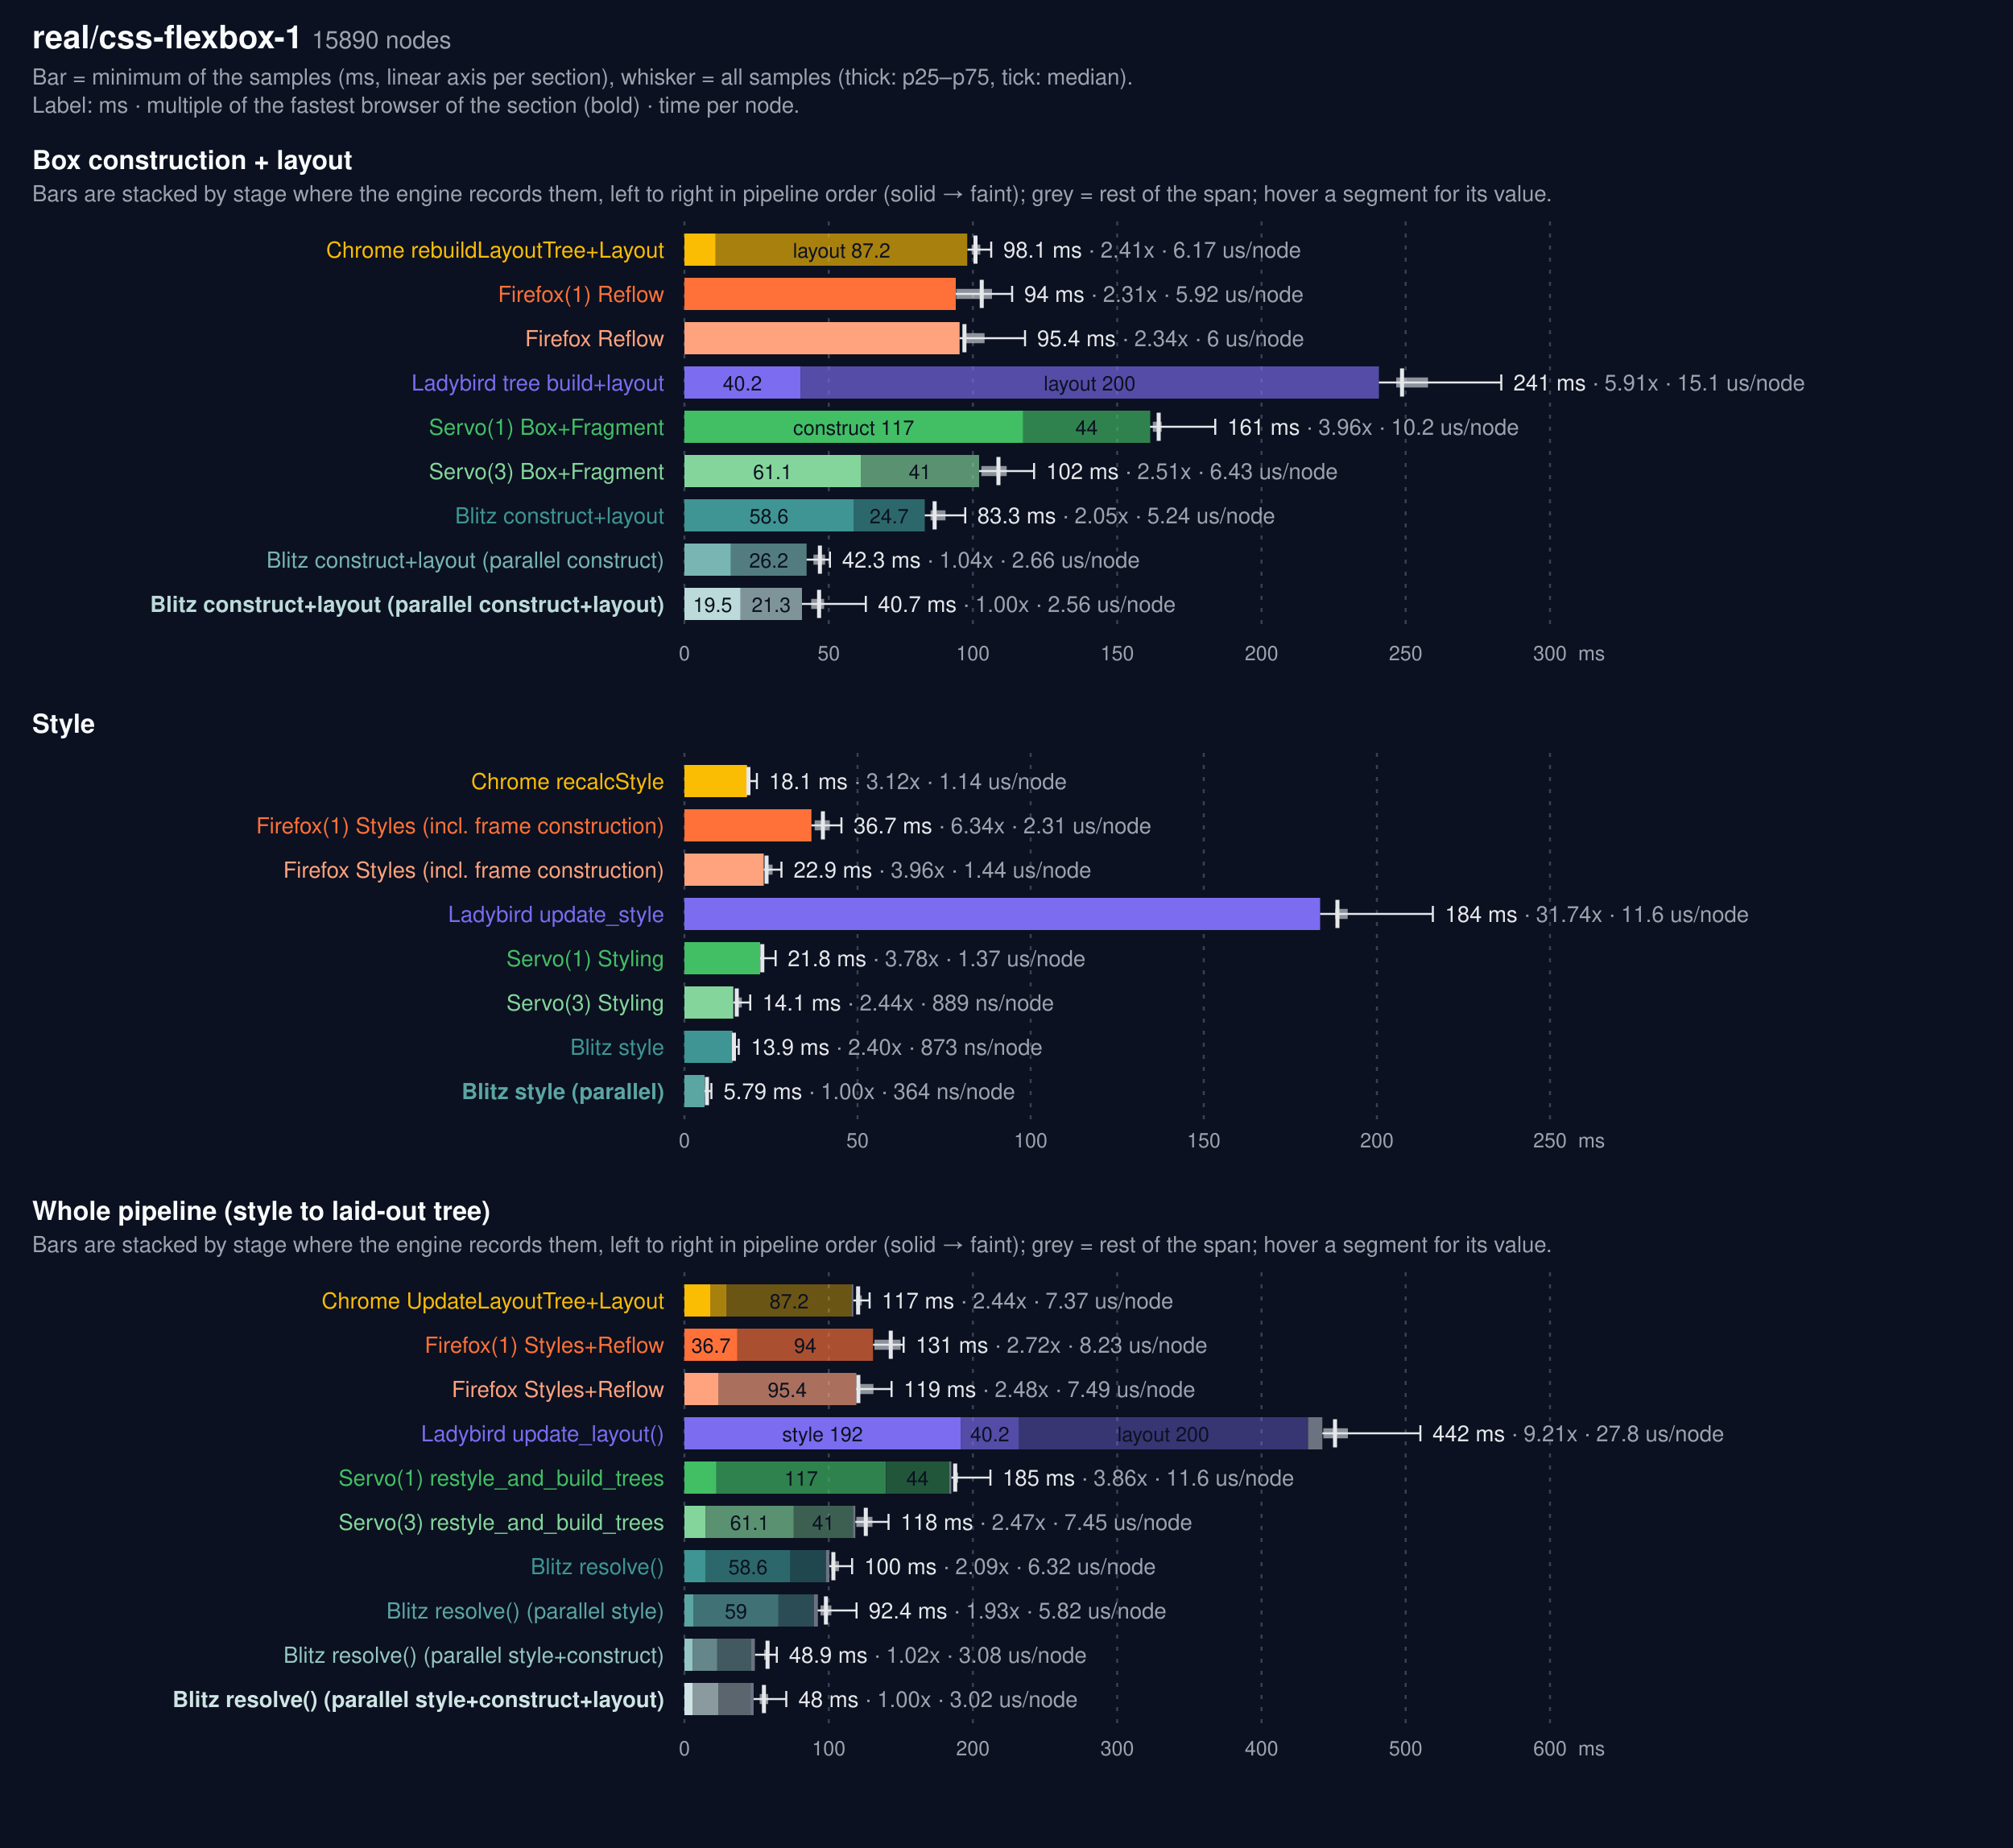
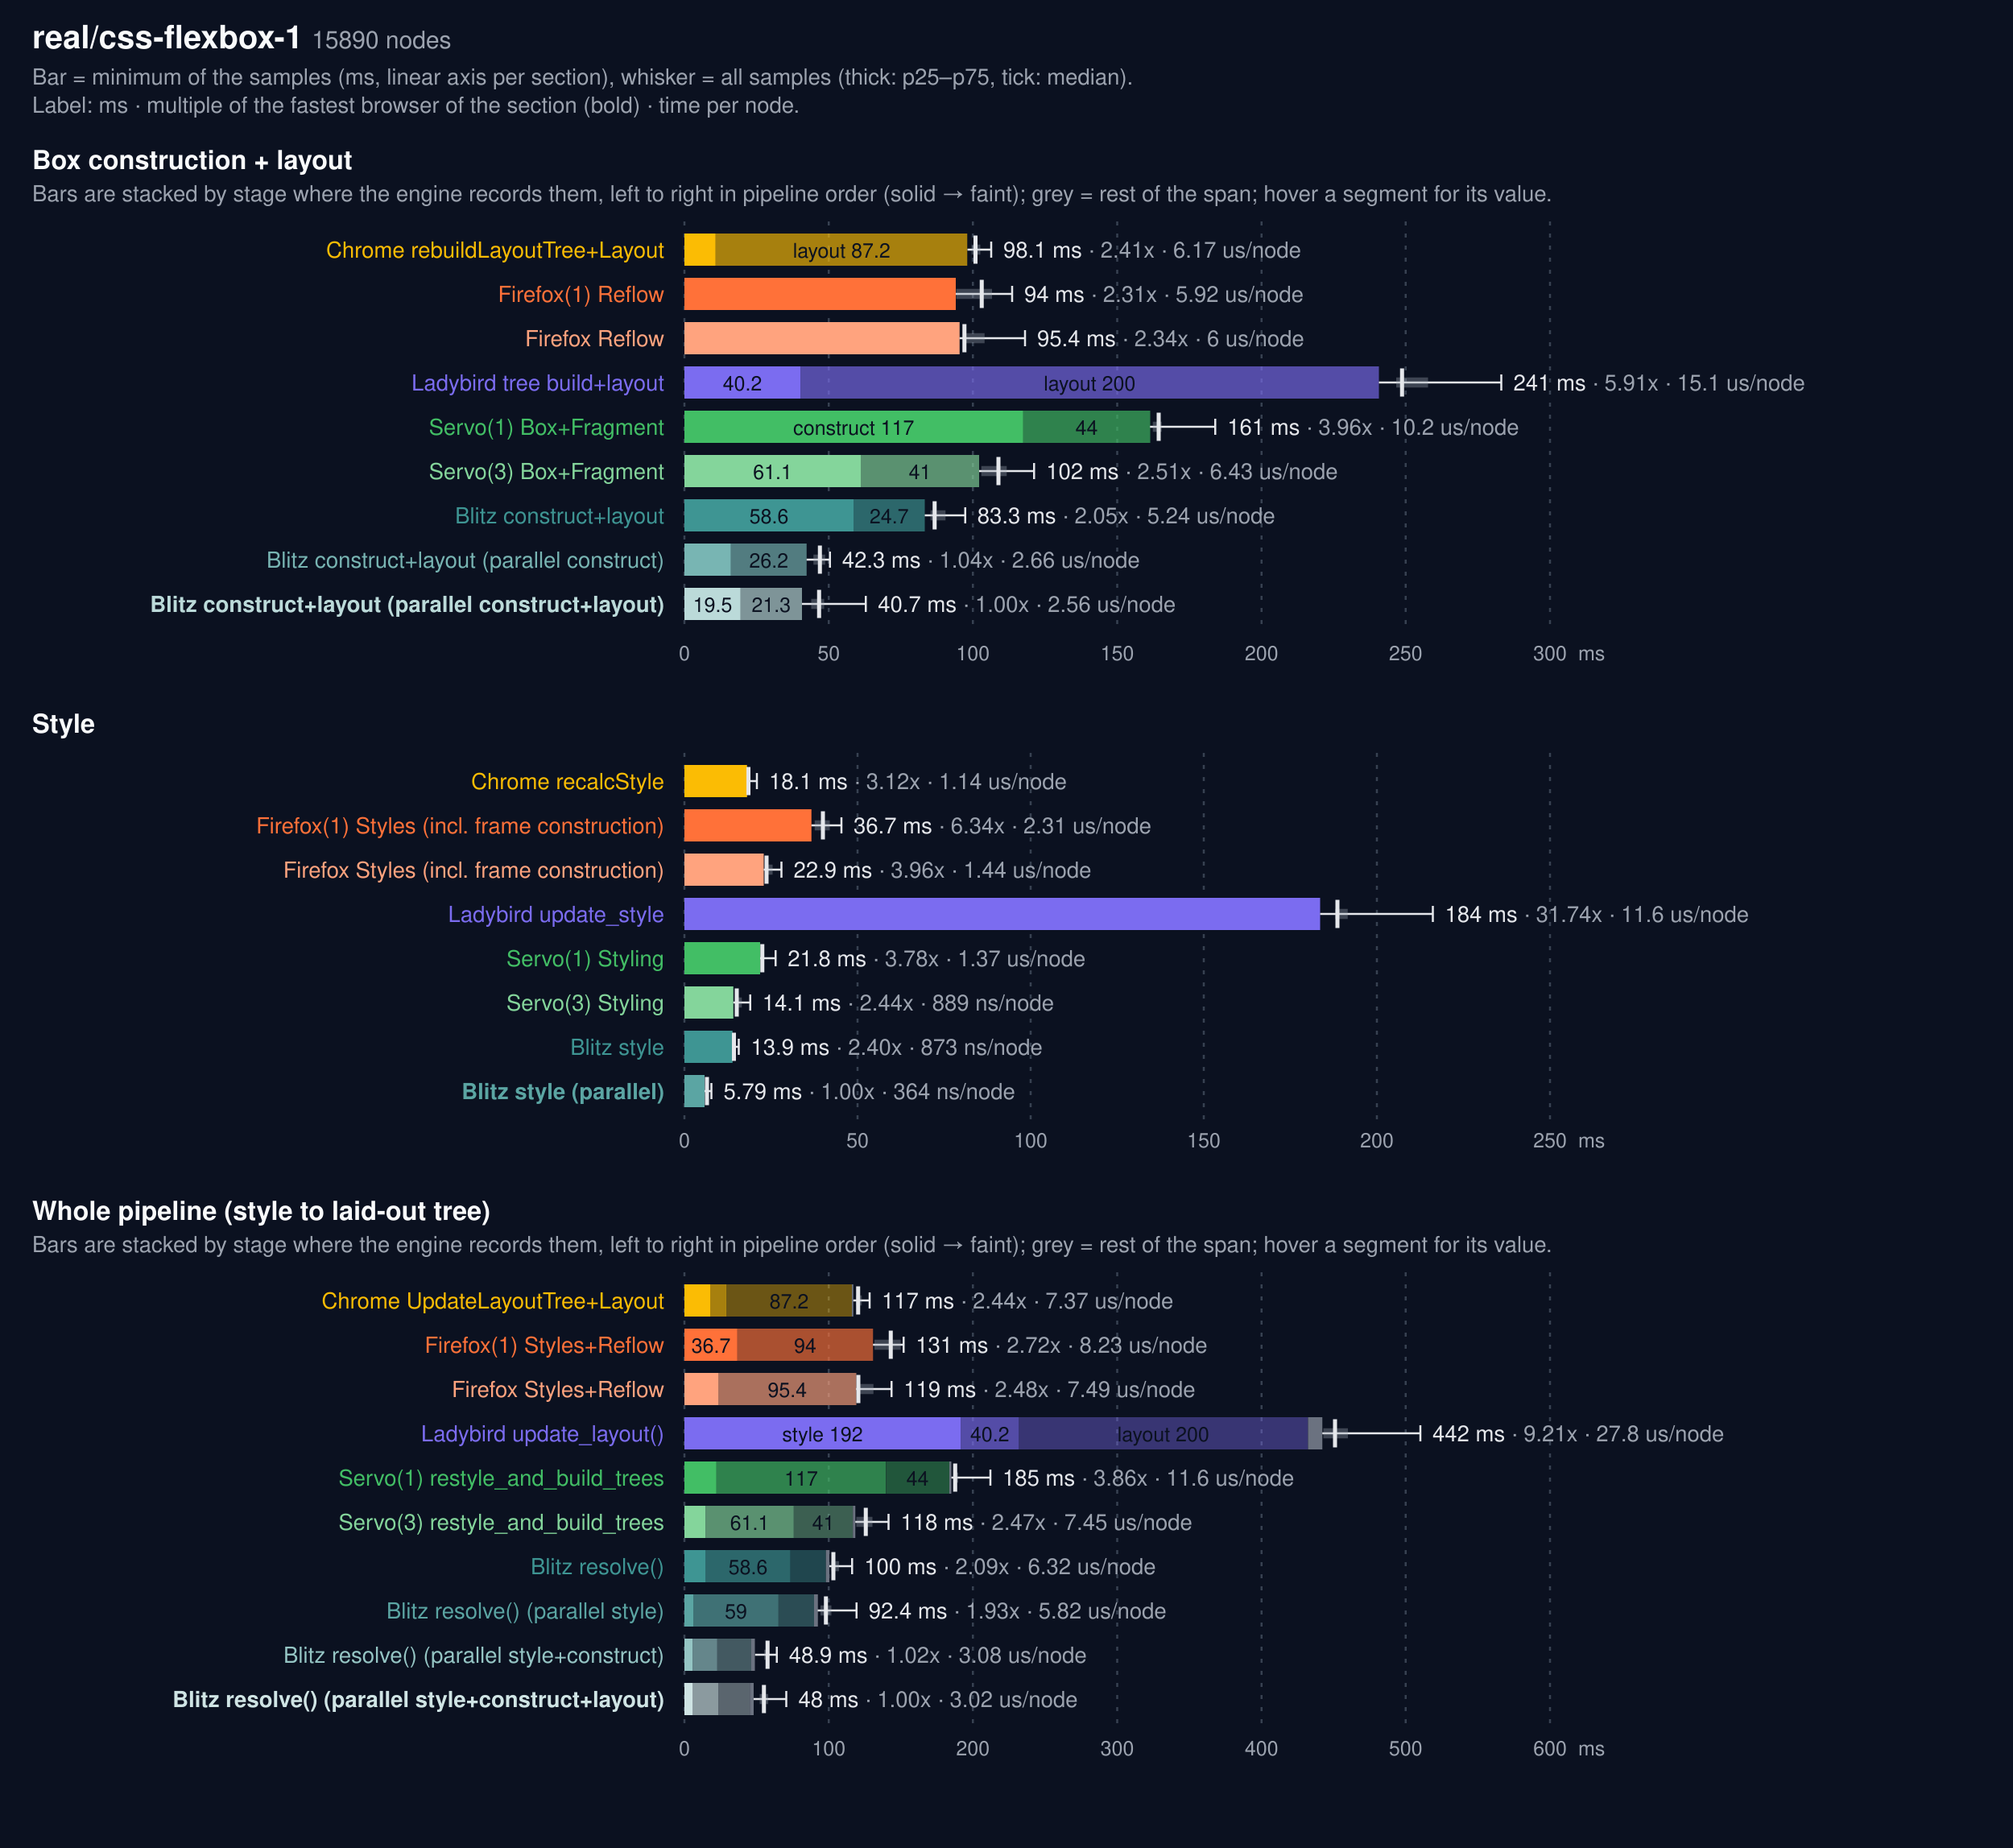
<svg xmlns="http://www.w3.org/2000/svg" width="1000" height="918" viewBox="0 0 1000 918" font-family="system-ui, -apple-system, Segoe UI, Helvetica, Arial, sans-serif">
  <rect width="1000" height="918" fill="#0b1120" />
  <text x="16" y="24" fill="#f9fafb" font-size="16" font-weight="600">real/css-flexbox-1 <tspan fill="#9ca3af" font-size="12" font-weight="400">15890 nodes</tspan>
  </text>
  <text x="16" y="42" fill="#9ca3af" font-size="11">Bar = minimum of the samples (ms, linear axis per section), whisker = all samples (thick: p25–p75, tick: median).</text>
  <text x="16" y="56" fill="#9ca3af" font-size="11">Label: ms · multiple of the fastest browser of the section (bold) · time per node.</text>
  <text x="16" y="84" fill="#f9fafb" font-size="13" font-weight="600">Box construction + layout</text>
  <text x="16" y="100" fill="#9ca3af" font-size="11">Bars are stacked by stage where the engine records them, left to right in pipeline order (solid → faint); grey = rest of the span; hover a segment for its value.</text>
  <line x1="340.0" x2="340.0" y1="110" y2="314" stroke="#374151" stroke-dasharray="2 4" />
  <text x="340.0" y="328" fill="#9ca3af" font-size="10" text-anchor="middle">0</text>
  <line x1="411.7" x2="411.7" y1="110" y2="314" stroke="#374151" stroke-dasharray="2 4" />
  <text x="411.7" y="328" fill="#9ca3af" font-size="10" text-anchor="middle">50</text>
  <line x1="483.3" x2="483.3" y1="110" y2="314" stroke="#374151" stroke-dasharray="2 4" />
  <text x="483.3" y="328" fill="#9ca3af" font-size="10" text-anchor="middle">100</text>
  <line x1="555.0" x2="555.0" y1="110" y2="314" stroke="#374151" stroke-dasharray="2 4" />
  <text x="555.0" y="328" fill="#9ca3af" font-size="10" text-anchor="middle">150</text>
  <line x1="626.7" x2="626.7" y1="110" y2="314" stroke="#374151" stroke-dasharray="2 4" />
  <text x="626.7" y="328" fill="#9ca3af" font-size="10" text-anchor="middle">200</text>
  <line x1="698.3" x2="698.3" y1="110" y2="314" stroke="#374151" stroke-dasharray="2 4" />
  <text x="698.3" y="328" fill="#9ca3af" font-size="10" text-anchor="middle">250</text>
  <line x1="770.0" x2="770.0" y1="110" y2="314" stroke="#374151" stroke-dasharray="2 4" />
  <text x="770.0" y="328" fill="#9ca3af" font-size="10" text-anchor="middle">300</text>
  <text x="784" y="328" fill="#9ca3af" font-size="10">ms</text>
  <text x="330" y="128" fill="#FBBC04" font-size="11" text-anchor="end">Chrome rebuildLayoutTree+Layout</text>
  <rect x="340.0" y="116" width="15.5" height="16" fill="#FBBC04" opacity="1.0" />
  <rect x="355.5" y="116" width="125.0" height="16" fill="#FBBC04" opacity="0.65" />
  <text x="418.1" y="128" fill="#0b1120" font-size="10" text-anchor="middle">layout 87.2</text>
  <g stroke="#e5e7eb" fill="none">
    <line x1="480.6" y1="124.0" x2="492.4" y2="124.0" stroke-width="1" />
-     <line x1="482.7" y1="124.0" x2="487.0" y2="124.0" stroke-width="5" opacity="0.6" />
+     <line x1="482.7" y1="124.0" x2="487.0" y2="124.0" stroke="#9ca3af" stroke-width="5" opacity="0.35" />
    <line x1="484.6" y1="117" x2="484.6" y2="131" stroke-width="2" />
    <line x1="492.4" y1="120" x2="492.4" y2="128" stroke-width="1" />
  </g>
  <text x="498.4" y="128" fill="#e5e7eb" font-size="11">98.1 ms <tspan fill="#9ca3af">· 2.41x · 6.17 us/node</tspan>
  </text>
  <text x="330" y="150" fill="#FF7139" font-size="11" text-anchor="end">Firefox(1) Reflow</text>
  <rect x="340" y="138" width="134.8" height="16" fill="#FF7139" />
  <g stroke="#e5e7eb" fill="none">
    <line x1="474.8" y1="146.0" x2="502.8" y2="146.0" stroke-width="1" />
-     <line x1="475.0" y1="146.0" x2="492.8" y2="146.0" stroke-width="5" opacity="0.6" />
+     <line x1="475.0" y1="146.0" x2="492.8" y2="146.0" stroke="#9ca3af" stroke-width="5" opacity="0.35" />
    <line x1="487.7" y1="139" x2="487.7" y2="153" stroke-width="2" />
    <line x1="502.8" y1="142" x2="502.8" y2="150" stroke-width="1" />
  </g>
  <text x="508.8" y="150" fill="#e5e7eb" font-size="11">94 ms <tspan fill="#9ca3af">· 2.31x · 5.92 us/node</tspan>
  </text>
  <text x="330" y="172" fill="#ffa37e" font-size="11" text-anchor="end">Firefox Reflow</text>
  <rect x="340" y="160" width="136.7" height="16" fill="#ffa37e" />
  <g stroke="#e5e7eb" fill="none">
    <line x1="476.7" y1="168.0" x2="509.2" y2="168.0" stroke-width="1" />
-     <line x1="478.6" y1="168.0" x2="489.1" y2="168.0" stroke-width="5" opacity="0.6" />
+     <line x1="478.6" y1="168.0" x2="489.1" y2="168.0" stroke="#9ca3af" stroke-width="5" opacity="0.35" />
    <line x1="479.1" y1="161" x2="479.1" y2="175" stroke-width="2" />
    <line x1="509.2" y1="164" x2="509.2" y2="172" stroke-width="1" />
  </g>
  <text x="515.2" y="172" fill="#e5e7eb" font-size="11">95.4 ms <tspan fill="#9ca3af">· 2.34x · 6 us/node</tspan>
  </text>
  <text x="330" y="194" fill="#7B6CF0" font-size="11" text-anchor="end">Ladybird tree build+layout</text>
  <rect x="340.0" y="182" width="57.7" height="16" fill="#7B6CF0" opacity="1.0" />
  <text x="368.8" y="194" fill="#0b1120" font-size="10" text-anchor="middle">40.2</text>
  <rect x="397.7" y="182" width="287.3" height="16" fill="#7B6CF0" opacity="0.65" />
  <text x="541.3" y="194" fill="#0b1120" font-size="10" text-anchor="middle">layout 200</text>
  <g stroke="#e5e7eb" fill="none">
    <line x1="685.0" y1="190.0" x2="745.8" y2="190.0" stroke-width="1" />
-     <line x1="693.6" y1="190.0" x2="709.4" y2="190.0" stroke-width="5" opacity="0.6" />
+     <line x1="693.6" y1="190.0" x2="709.4" y2="190.0" stroke="#9ca3af" stroke-width="5" opacity="0.35" />
    <line x1="696.5" y1="183" x2="696.5" y2="197" stroke-width="2" />
    <line x1="745.8" y1="186" x2="745.8" y2="194" stroke-width="1" />
  </g>
  <text x="751.8" y="194" fill="#e5e7eb" font-size="11">241 ms <tspan fill="#9ca3af">· 5.91x · 15.1 us/node</tspan>
  </text>
  <text x="330" y="216" fill="#42BE65" font-size="11" text-anchor="end">Servo(1) Box+Fragment</text>
  <rect x="340.0" y="204" width="168.3" height="16" fill="#42BE65" opacity="1.0" />
  <text x="424.1" y="216" fill="#0b1120" font-size="10" text-anchor="middle">construct 117</text>
  <rect x="508.3" y="204" width="63.1" height="16" fill="#42BE65" opacity="0.65" />
  <text x="539.8" y="216" fill="#0b1120" font-size="10" text-anchor="middle">44</text>
  <g stroke="#e5e7eb" fill="none">
    <line x1="571.3" y1="212.0" x2="603.7" y2="212.0" stroke-width="1" />
-     <line x1="572.7" y1="212.0" x2="577.1" y2="212.0" stroke-width="5" opacity="0.6" />
+     <line x1="572.7" y1="212.0" x2="577.1" y2="212.0" stroke="#9ca3af" stroke-width="5" opacity="0.35" />
    <line x1="575.6" y1="205" x2="575.6" y2="219" stroke-width="2" />
    <line x1="603.7" y1="208" x2="603.7" y2="216" stroke-width="1" />
  </g>
  <text x="609.7" y="216" fill="#e5e7eb" font-size="11">161 ms <tspan fill="#9ca3af">· 3.96x · 10.2 us/node</tspan>
  </text>
  <text x="330" y="238" fill="#84d59b" font-size="11" text-anchor="end">Servo(3) Box+Fragment</text>
  <rect x="340.0" y="226" width="87.6" height="16" fill="#84d59b" opacity="1.0" />
  <text x="383.8" y="238" fill="#0b1120" font-size="10" text-anchor="middle">61.1</text>
  <rect x="427.6" y="226" width="58.8" height="16" fill="#84d59b" opacity="0.65" />
  <text x="457.0" y="238" fill="#0b1120" font-size="10" text-anchor="middle">41</text>
  <g stroke="#e5e7eb" fill="none">
    <line x1="486.4" y1="234.0" x2="513.7" y2="234.0" stroke-width="1" />
-     <line x1="487.5" y1="234.0" x2="500.1" y2="234.0" stroke-width="5" opacity="0.6" />
+     <line x1="487.5" y1="234.0" x2="500.1" y2="234.0" stroke="#9ca3af" stroke-width="5" opacity="0.35" />
    <line x1="496.0" y1="227" x2="496.0" y2="241" stroke-width="2" />
    <line x1="513.7" y1="230" x2="513.7" y2="238" stroke-width="1" />
  </g>
  <text x="519.7" y="238" fill="#e5e7eb" font-size="11">102 ms <tspan fill="#9ca3af">· 2.51x · 6.43 us/node</tspan>
  </text>
  <text x="330" y="260" fill="#3E9593" font-size="11" text-anchor="end">Blitz construct+layout</text>
  <rect x="340.0" y="248" width="84.0" height="16" fill="#3E9593" opacity="1.0" />
  <text x="382.0" y="260" fill="#0b1120" font-size="10" text-anchor="middle">58.6</text>
  <rect x="424.0" y="248" width="35.4" height="16" fill="#3E9593" opacity="0.65" />
  <text x="441.7" y="260" fill="#0b1120" font-size="10" text-anchor="middle">24.7</text>
  <g stroke="#e5e7eb" fill="none">
    <line x1="459.4" y1="256.0" x2="479.5" y2="256.0" stroke-width="1" />
-     <line x1="462.3" y1="256.0" x2="469.7" y2="256.0" stroke-width="5" opacity="0.6" />
+     <line x1="462.3" y1="256.0" x2="469.7" y2="256.0" stroke="#9ca3af" stroke-width="5" opacity="0.35" />
    <line x1="464.3" y1="249" x2="464.3" y2="263" stroke-width="2" />
    <line x1="479.5" y1="252" x2="479.5" y2="260" stroke-width="1" />
  </g>
  <text x="485.5" y="260" fill="#e5e7eb" font-size="11">83.3 ms <tspan fill="#9ca3af">· 2.05x · 5.24 us/node</tspan>
  </text>
  <text x="330" y="282" fill="#78b5b3" font-size="11" text-anchor="end">Blitz construct+layout (parallel construct)</text>
  <rect x="340.0" y="270" width="23.1" height="16" fill="#78b5b3" opacity="1.0" />
  <rect x="363.1" y="270" width="37.6" height="16" fill="#78b5b3" opacity="0.65" />
  <text x="381.9" y="282" fill="#0b1120" font-size="10" text-anchor="middle">26.2</text>
  <g stroke="#e5e7eb" fill="none">
    <line x1="400.7" y1="278.0" x2="412.3" y2="278.0" stroke-width="1" />
-     <line x1="404.1" y1="278.0" x2="409.9" y2="278.0" stroke-width="5" opacity="0.6" />
+     <line x1="404.1" y1="278.0" x2="409.9" y2="278.0" stroke="#9ca3af" stroke-width="5" opacity="0.35" />
    <line x1="407.3" y1="271" x2="407.3" y2="285" stroke-width="2" />
    <line x1="412.3" y1="274" x2="412.3" y2="282" stroke-width="1" />
  </g>
  <text x="418.3" y="282" fill="#e5e7eb" font-size="11">42.3 ms <tspan fill="#9ca3af">· 1.04x · 2.66 us/node</tspan>
  </text>
  <text x="330" y="304" fill="#bbdad9" font-size="11" text-anchor="end" font-weight="700">Blitz construct+layout (parallel construct+layout)</text>
  <rect x="340.0" y="292" width="27.9" height="16" fill="#bbdad9" opacity="1.0" />
  <text x="354.0" y="304" fill="#0b1120" font-size="10" text-anchor="middle">19.5</text>
  <rect x="367.9" y="292" width="30.5" height="16" fill="#bbdad9" opacity="0.65" />
  <text x="383.1" y="304" fill="#0b1120" font-size="10" text-anchor="middle">21.3</text>
  <g stroke="#e5e7eb" fill="none">
    <line x1="398.4" y1="300.0" x2="430.1" y2="300.0" stroke-width="1" />
-     <line x1="403.0" y1="300.0" x2="409.4" y2="300.0" stroke-width="5" opacity="0.6" />
+     <line x1="403.0" y1="300.0" x2="409.4" y2="300.0" stroke="#9ca3af" stroke-width="5" opacity="0.35" />
    <line x1="406.9" y1="293" x2="406.9" y2="307" stroke-width="2" />
    <line x1="430.1" y1="296" x2="430.1" y2="304" stroke-width="1" />
  </g>
  <text x="436.1" y="304" fill="#e5e7eb" font-size="11">40.7 ms <tspan fill="#9ca3af">· 1.00x · 2.56 us/node</tspan>
  </text>
  <text x="16" y="364" fill="#f9fafb" font-size="13" font-weight="600">Style</text>
  <line x1="340.0" x2="340.0" y1="374" y2="556" stroke="#374151" stroke-dasharray="2 4" />
  <text x="340.0" y="570" fill="#9ca3af" font-size="10" text-anchor="middle">0</text>
  <line x1="426.0" x2="426.0" y1="374" y2="556" stroke="#374151" stroke-dasharray="2 4" />
  <text x="426.0" y="570" fill="#9ca3af" font-size="10" text-anchor="middle">50</text>
  <line x1="512.0" x2="512.0" y1="374" y2="556" stroke="#374151" stroke-dasharray="2 4" />
  <text x="512.0" y="570" fill="#9ca3af" font-size="10" text-anchor="middle">100</text>
  <line x1="598.0" x2="598.0" y1="374" y2="556" stroke="#374151" stroke-dasharray="2 4" />
  <text x="598.0" y="570" fill="#9ca3af" font-size="10" text-anchor="middle">150</text>
  <line x1="684.0" x2="684.0" y1="374" y2="556" stroke="#374151" stroke-dasharray="2 4" />
  <text x="684.0" y="570" fill="#9ca3af" font-size="10" text-anchor="middle">200</text>
  <line x1="770.0" x2="770.0" y1="374" y2="556" stroke="#374151" stroke-dasharray="2 4" />
  <text x="770.0" y="570" fill="#9ca3af" font-size="10" text-anchor="middle">250</text>
  <text x="784" y="570" fill="#9ca3af" font-size="10">ms</text>
  <text x="330" y="392" fill="#FBBC04" font-size="11" text-anchor="end">Chrome recalcStyle</text>
  <rect x="340" y="380" width="31.1" height="16" fill="#FBBC04" />
  <g stroke="#e5e7eb" fill="none">
    <line x1="371.1" y1="388.0" x2="376.0" y2="388.0" stroke-width="1" />
-     <line x1="371.4" y1="388.0" x2="372.7" y2="388.0" stroke-width="5" opacity="0.6" />
+     <line x1="371.4" y1="388.0" x2="372.7" y2="388.0" stroke="#9ca3af" stroke-width="5" opacity="0.35" />
    <line x1="371.8" y1="381" x2="371.8" y2="395" stroke-width="2" />
    <line x1="376.0" y1="384" x2="376.0" y2="392" stroke-width="1" />
  </g>
  <text x="382.0" y="392" fill="#e5e7eb" font-size="11">18.1 ms <tspan fill="#9ca3af">· 3.12x · 1.14 us/node</tspan>
  </text>
  <text x="330" y="414" fill="#FF7139" font-size="11" text-anchor="end">Firefox(1) Styles (incl. frame construction)</text>
  <rect x="340" y="402" width="63.1" height="16" fill="#FF7139" />
  <g stroke="#e5e7eb" fill="none">
    <line x1="403.1" y1="410.0" x2="418.0" y2="410.0" stroke-width="1" />
-     <line x1="404.7" y1="410.0" x2="412.2" y2="410.0" stroke-width="5" opacity="0.6" />
+     <line x1="404.7" y1="410.0" x2="412.2" y2="410.0" stroke="#9ca3af" stroke-width="5" opacity="0.35" />
    <line x1="408.8" y1="403" x2="408.8" y2="417" stroke-width="2" />
    <line x1="418.0" y1="406" x2="418.0" y2="414" stroke-width="1" />
  </g>
  <text x="424.0" y="414" fill="#e5e7eb" font-size="11">36.7 ms <tspan fill="#9ca3af">· 6.34x · 2.31 us/node</tspan>
  </text>
  <text x="330" y="436" fill="#ffa37e" font-size="11" text-anchor="end">Firefox Styles (incl. frame construction)</text>
  <rect x="340" y="424" width="39.4" height="16" fill="#ffa37e" />
  <g stroke="#e5e7eb" fill="none">
    <line x1="379.4" y1="432.0" x2="388.2" y2="432.0" stroke-width="1" />
-     <line x1="380.6" y1="432.0" x2="383.8" y2="432.0" stroke-width="5" opacity="0.6" />
+     <line x1="380.6" y1="432.0" x2="383.8" y2="432.0" stroke="#9ca3af" stroke-width="5" opacity="0.35" />
    <line x1="380.8" y1="425" x2="380.8" y2="439" stroke-width="2" />
    <line x1="388.2" y1="428" x2="388.2" y2="436" stroke-width="1" />
  </g>
  <text x="394.2" y="436" fill="#e5e7eb" font-size="11">22.9 ms <tspan fill="#9ca3af">· 3.96x · 1.44 us/node</tspan>
  </text>
  <text x="330" y="458" fill="#7B6CF0" font-size="11" text-anchor="end">Ladybird update_style</text>
  <rect x="340" y="446" width="315.8" height="16" fill="#7B6CF0" />
  <g stroke="#e5e7eb" fill="none">
    <line x1="655.8" y1="454.0" x2="711.8" y2="454.0" stroke-width="1" />
-     <line x1="663.3" y1="454.0" x2="669.5" y2="454.0" stroke-width="5" opacity="0.6" />
+     <line x1="663.3" y1="454.0" x2="669.5" y2="454.0" stroke="#9ca3af" stroke-width="5" opacity="0.35" />
    <line x1="664.4" y1="447" x2="664.4" y2="461" stroke-width="2" />
    <line x1="711.8" y1="450" x2="711.8" y2="458" stroke-width="1" />
  </g>
  <text x="717.8" y="458" fill="#e5e7eb" font-size="11">184 ms <tspan fill="#9ca3af">· 31.74x · 11.6 us/node</tspan>
  </text>
  <text x="330" y="480" fill="#42BE65" font-size="11" text-anchor="end">Servo(1) Styling</text>
  <rect x="340" y="468" width="37.6" height="16" fill="#42BE65" />
  <g stroke="#e5e7eb" fill="none">
    <line x1="377.6" y1="476.0" x2="385.3" y2="476.0" stroke-width="1" />
-     <line x1="378.3" y1="476.0" x2="379.4" y2="476.0" stroke-width="5" opacity="0.6" />
+     <line x1="378.3" y1="476.0" x2="379.4" y2="476.0" stroke="#9ca3af" stroke-width="5" opacity="0.35" />
    <line x1="378.7" y1="469" x2="378.7" y2="483" stroke-width="2" />
    <line x1="385.3" y1="472" x2="385.3" y2="480" stroke-width="1" />
  </g>
  <text x="391.3" y="480" fill="#e5e7eb" font-size="11">21.8 ms <tspan fill="#9ca3af">· 3.78x · 1.37 us/node</tspan>
  </text>
  <text x="330" y="502" fill="#84d59b" font-size="11" text-anchor="end">Servo(3) Styling</text>
  <rect x="340" y="490" width="24.3" height="16" fill="#84d59b" />
  <g stroke="#e5e7eb" fill="none">
    <line x1="364.3" y1="498.0" x2="372.7" y2="498.0" stroke-width="1" />
-     <line x1="365.2" y1="498.0" x2="368.5" y2="498.0" stroke-width="5" opacity="0.6" />
+     <line x1="365.2" y1="498.0" x2="368.5" y2="498.0" stroke="#9ca3af" stroke-width="5" opacity="0.35" />
    <line x1="366.0" y1="491" x2="366.0" y2="505" stroke-width="2" />
    <line x1="372.7" y1="494" x2="372.7" y2="502" stroke-width="1" />
  </g>
  <text x="378.7" y="502" fill="#e5e7eb" font-size="11">14.1 ms <tspan fill="#9ca3af">· 2.44x · 889 ns/node</tspan>
  </text>
  <text x="330" y="524" fill="#3E9593" font-size="11" text-anchor="end">Blitz style</text>
  <rect x="340" y="512" width="23.9" height="16" fill="#3E9593" />
  <g stroke="#e5e7eb" fill="none">
    <line x1="363.9" y1="520.0" x2="367.0" y2="520.0" stroke-width="1" />
-     <line x1="364.3" y1="520.0" x2="365.4" y2="520.0" stroke-width="5" opacity="0.6" />
+     <line x1="364.3" y1="520.0" x2="365.4" y2="520.0" stroke="#9ca3af" stroke-width="5" opacity="0.35" />
    <line x1="364.6" y1="513" x2="364.6" y2="527" stroke-width="2" />
    <line x1="367.0" y1="516" x2="367.0" y2="524" stroke-width="1" />
  </g>
  <text x="373.0" y="524" fill="#e5e7eb" font-size="11">13.9 ms <tspan fill="#9ca3af">· 2.40x · 873 ns/node</tspan>
  </text>
  <text x="330" y="546" fill="#5ba5a3" font-size="11" text-anchor="end" font-weight="700">Blitz style (parallel)</text>
  <rect x="340" y="534" width="10.0" height="16" fill="#5ba5a3" />
  <g stroke="#e5e7eb" fill="none">
    <line x1="350.0" y1="542.0" x2="353.4" y2="542.0" stroke-width="1" />
-     <line x1="350.3" y1="542.0" x2="351.9" y2="542.0" stroke-width="5" opacity="0.6" />
+     <line x1="350.3" y1="542.0" x2="351.9" y2="542.0" stroke="#9ca3af" stroke-width="5" opacity="0.35" />
    <line x1="351.2" y1="535" x2="351.2" y2="549" stroke-width="2" />
    <line x1="353.4" y1="538" x2="353.4" y2="546" stroke-width="1" />
  </g>
  <text x="359.4" y="546" fill="#e5e7eb" font-size="11">5.79 ms <tspan fill="#9ca3af">· 1.00x · 364 ns/node</tspan>
  </text>
  <text x="16" y="606" fill="#f9fafb" font-size="13" font-weight="600">Whole pipeline (style to laid-out tree)</text>
  <text x="16" y="622" fill="#9ca3af" font-size="11">Bars are stacked by stage where the engine records them, left to right in pipeline order (solid → faint); grey = rest of the span; hover a segment for its value.</text>
  <line x1="340.0" x2="340.0" y1="632" y2="858" stroke="#374151" stroke-dasharray="2 4" />
  <text x="340.0" y="872" fill="#9ca3af" font-size="10" text-anchor="middle">0</text>
  <line x1="411.7" x2="411.7" y1="632" y2="858" stroke="#374151" stroke-dasharray="2 4" />
  <text x="411.7" y="872" fill="#9ca3af" font-size="10" text-anchor="middle">100</text>
  <line x1="483.3" x2="483.3" y1="632" y2="858" stroke="#374151" stroke-dasharray="2 4" />
  <text x="483.3" y="872" fill="#9ca3af" font-size="10" text-anchor="middle">200</text>
  <line x1="555.0" x2="555.0" y1="632" y2="858" stroke="#374151" stroke-dasharray="2 4" />
  <text x="555.0" y="872" fill="#9ca3af" font-size="10" text-anchor="middle">300</text>
  <line x1="626.7" x2="626.7" y1="632" y2="858" stroke="#374151" stroke-dasharray="2 4" />
  <text x="626.7" y="872" fill="#9ca3af" font-size="10" text-anchor="middle">400</text>
  <line x1="698.3" x2="698.3" y1="632" y2="858" stroke="#374151" stroke-dasharray="2 4" />
  <text x="698.3" y="872" fill="#9ca3af" font-size="10" text-anchor="middle">500</text>
  <line x1="770.0" x2="770.0" y1="632" y2="858" stroke="#374151" stroke-dasharray="2 4" />
  <text x="770.0" y="872" fill="#9ca3af" font-size="10" text-anchor="middle">600</text>
  <text x="784" y="872" fill="#9ca3af" font-size="10">ms</text>
  <text x="330" y="650" fill="#FBBC04" font-size="11" text-anchor="end">Chrome UpdateLayoutTree+Layout</text>
  <rect x="340.0" y="638" width="13.0" height="16" fill="#FBBC04" opacity="1.0" />
  <rect x="353.0" y="638" width="7.8" height="16" fill="#FBBC04" opacity="0.65" />
  <rect x="360.7" y="638" width="62.5" height="16" fill="#FBBC04" opacity="0.4" />
  <text x="392.0" y="650" fill="#0b1120" font-size="10" text-anchor="middle">87.2</text>
  <rect x="423.2" y="638" width="0.7" height="16" fill="#6b7280" opacity="1.0" />
  <g stroke="#e5e7eb" fill="none">
    <line x1="423.9" y1="646.0" x2="432.0" y2="646.0" stroke-width="1" />
-     <line x1="425.3" y1="646.0" x2="428.1" y2="646.0" stroke-width="5" opacity="0.6" />
+     <line x1="425.3" y1="646.0" x2="428.1" y2="646.0" stroke="#9ca3af" stroke-width="5" opacity="0.35" />
    <line x1="426.3" y1="639" x2="426.3" y2="653" stroke-width="2" />
    <line x1="432.0" y1="642" x2="432.0" y2="650" stroke-width="1" />
  </g>
  <text x="438.0" y="650" fill="#e5e7eb" font-size="11">117 ms <tspan fill="#9ca3af">· 2.44x · 7.37 us/node</tspan>
  </text>
  <text x="330" y="672" fill="#FF7139" font-size="11" text-anchor="end">Firefox(1) Styles+Reflow</text>
  <rect x="340.0" y="660" width="26.3" height="16" fill="#FF7139" opacity="1.0" />
  <text x="353.2" y="672" fill="#0b1120" font-size="10" text-anchor="middle">36.7</text>
  <rect x="366.3" y="660" width="67.4" height="16" fill="#FF7139" opacity="0.65" />
  <text x="400.0" y="672" fill="#0b1120" font-size="10" text-anchor="middle">94</text>
  <g stroke="#e5e7eb" fill="none">
    <line x1="433.7" y1="668.0" x2="448.9" y2="668.0" stroke-width="1" />
-     <line x1="434.4" y1="668.0" x2="447.4" y2="668.0" stroke-width="5" opacity="0.6" />
+     <line x1="434.4" y1="668.0" x2="447.4" y2="668.0" stroke="#9ca3af" stroke-width="5" opacity="0.35" />
    <line x1="442.5" y1="661" x2="442.5" y2="675" stroke-width="2" />
    <line x1="448.9" y1="664" x2="448.9" y2="672" stroke-width="1" />
  </g>
  <text x="454.9" y="672" fill="#e5e7eb" font-size="11">131 ms <tspan fill="#9ca3af">· 2.72x · 8.23 us/node</tspan>
  </text>
  <text x="330" y="694" fill="#ffa37e" font-size="11" text-anchor="end">Firefox Styles+Reflow</text>
  <rect x="340.0" y="682" width="17.0" height="16" fill="#ffa37e" opacity="1.0" />
  <rect x="357.0" y="682" width="68.4" height="16" fill="#ffa37e" opacity="0.65" />
  <text x="391.1" y="694" fill="#0b1120" font-size="10" text-anchor="middle">95.4</text>
  <g stroke="#e5e7eb" fill="none">
    <line x1="425.3" y1="690.0" x2="442.9" y2="690.0" stroke-width="1" />
-     <line x1="426.0" y1="690.0" x2="433.9" y2="690.0" stroke-width="5" opacity="0.6" />
+     <line x1="426.0" y1="690.0" x2="433.9" y2="690.0" stroke="#9ca3af" stroke-width="5" opacity="0.35" />
    <line x1="426.4" y1="683" x2="426.4" y2="697" stroke-width="2" />
    <line x1="442.9" y1="686" x2="442.9" y2="694" stroke-width="1" />
  </g>
  <text x="448.9" y="694" fill="#e5e7eb" font-size="11">119 ms <tspan fill="#9ca3af">· 2.48x · 7.49 us/node</tspan>
  </text>
  <text x="330" y="716" fill="#7B6CF0" font-size="11" text-anchor="end">Ladybird update_layout()</text>
  <rect x="340.0" y="704" width="137.3" height="16" fill="#7B6CF0" opacity="1.0" />
  <text x="408.6" y="716" fill="#0b1120" font-size="10" text-anchor="middle">style 192</text>
  <rect x="477.3" y="704" width="28.8" height="16" fill="#7B6CF0" opacity="0.65" />
  <text x="491.7" y="716" fill="#0b1120" font-size="10" text-anchor="middle">40.2</text>
  <rect x="506.1" y="704" width="143.7" height="16" fill="#7B6CF0" opacity="0.4" />
  <text x="577.9" y="716" fill="#0b1120" font-size="10" text-anchor="middle">layout 200</text>
  <rect x="649.8" y="704" width="7.1" height="16" fill="#6b7280" opacity="1.0" />
  <g stroke="#e5e7eb" fill="none">
    <line x1="656.9" y1="712.0" x2="705.6" y2="712.0" stroke-width="1" />
-     <line x1="657.4" y1="712.0" x2="669.6" y2="712.0" stroke-width="5" opacity="0.6" />
+     <line x1="657.4" y1="712.0" x2="669.6" y2="712.0" stroke="#9ca3af" stroke-width="5" opacity="0.35" />
    <line x1="663.2" y1="705" x2="663.2" y2="719" stroke-width="2" />
    <line x1="705.6" y1="708" x2="705.6" y2="716" stroke-width="1" />
  </g>
  <text x="711.6" y="716" fill="#e5e7eb" font-size="11">442 ms <tspan fill="#9ca3af">· 9.21x · 27.8 us/node</tspan>
  </text>
  <text x="330" y="738" fill="#42BE65" font-size="11" text-anchor="end">Servo(1) restyle_and_build_trees</text>
  <rect x="340.0" y="726" width="15.9" height="16" fill="#42BE65" opacity="1.0" />
  <rect x="355.9" y="726" width="84.1" height="16" fill="#42BE65" opacity="0.65" />
  <text x="398.0" y="738" fill="#0b1120" font-size="10" text-anchor="middle">117</text>
  <rect x="440.1" y="726" width="31.5" height="16" fill="#42BE65" opacity="0.4" />
  <text x="455.8" y="738" fill="#0b1120" font-size="10" text-anchor="middle">44</text>
  <rect x="471.6" y="726" width="1.0" height="16" fill="#6b7280" opacity="1.0" />
  <g stroke="#e5e7eb" fill="none">
    <line x1="472.6" y1="734.0" x2="492.0" y2="734.0" stroke-width="1" />
-     <line x1="473.8" y1="734.0" x2="476.0" y2="734.0" stroke-width="5" opacity="0.6" />
+     <line x1="473.8" y1="734.0" x2="476.0" y2="734.0" stroke="#9ca3af" stroke-width="5" opacity="0.35" />
    <line x1="474.5" y1="727" x2="474.5" y2="741" stroke-width="2" />
    <line x1="492.0" y1="730" x2="492.0" y2="738" stroke-width="1" />
  </g>
  <text x="498.0" y="738" fill="#e5e7eb" font-size="11">185 ms <tspan fill="#9ca3af">· 3.86x · 11.6 us/node</tspan>
  </text>
  <text x="330" y="760" fill="#84d59b" font-size="11" text-anchor="end">Servo(3) restyle_and_build_trees</text>
  <rect x="340.0" y="748" width="10.5" height="16" fill="#84d59b" opacity="1.0" />
  <rect x="350.5" y="748" width="43.8" height="16" fill="#84d59b" opacity="0.65" />
  <text x="372.4" y="760" fill="#0b1120" font-size="10" text-anchor="middle">61.1</text>
  <rect x="394.3" y="748" width="29.4" height="16" fill="#84d59b" opacity="0.4" />
  <text x="409.0" y="760" fill="#0b1120" font-size="10" text-anchor="middle">41</text>
  <rect x="423.7" y="748" width="1.2" height="16" fill="#6b7280" opacity="1.0" />
  <g stroke="#e5e7eb" fill="none">
    <line x1="424.9" y1="756.0" x2="441.4" y2="756.0" stroke-width="1" />
-     <line x1="425.4" y1="756.0" x2="433.4" y2="756.0" stroke-width="5" opacity="0.6" />
+     <line x1="425.4" y1="756.0" x2="433.4" y2="756.0" stroke="#9ca3af" stroke-width="5" opacity="0.35" />
    <line x1="430.1" y1="749" x2="430.1" y2="763" stroke-width="2" />
    <line x1="441.4" y1="752" x2="441.4" y2="760" stroke-width="1" />
  </g>
  <text x="447.4" y="760" fill="#e5e7eb" font-size="11">118 ms <tspan fill="#9ca3af">· 2.47x · 7.45 us/node</tspan>
  </text>
  <text x="330" y="782" fill="#3E9593" font-size="11" text-anchor="end">Blitz resolve()</text>
  <rect x="340.0" y="770" width="10.6" height="16" fill="#3E9593" opacity="1.0" />
  <rect x="350.6" y="770" width="42.0" height="16" fill="#3E9593" opacity="0.65" />
  <text x="371.6" y="782" fill="#0b1120" font-size="10" text-anchor="middle">58.6</text>
  <rect x="392.6" y="770" width="17.7" height="16" fill="#3E9593" opacity="0.4" />
  <rect x="410.3" y="770" width="1.7" height="16" fill="#6b7280" opacity="1.0" />
  <g stroke="#e5e7eb" fill="none">
    <line x1="412.0" y1="778.0" x2="423.3" y2="778.0" stroke-width="1" />
-     <line x1="413.0" y1="778.0" x2="416.8" y2="778.0" stroke-width="5" opacity="0.6" />
+     <line x1="413.0" y1="778.0" x2="416.8" y2="778.0" stroke="#9ca3af" stroke-width="5" opacity="0.35" />
    <line x1="414.0" y1="771" x2="414.0" y2="785" stroke-width="2" />
    <line x1="423.3" y1="774" x2="423.3" y2="782" stroke-width="1" />
  </g>
  <text x="429.3" y="782" fill="#e5e7eb" font-size="11">100 ms <tspan fill="#9ca3af">· 2.09x · 6.32 us/node</tspan>
  </text>
  <text x="330" y="804" fill="#5ba5a3" font-size="11" text-anchor="end">Blitz resolve() (parallel style)</text>
  <rect x="340.0" y="792" width="4.4" height="16" fill="#5ba5a3" opacity="1.0" />
  <rect x="344.4" y="792" width="42.3" height="16" fill="#5ba5a3" opacity="0.65" />
  <text x="365.6" y="804" fill="#0b1120" font-size="10" text-anchor="middle">59</text>
  <rect x="386.7" y="792" width="17.7" height="16" fill="#5ba5a3" opacity="0.4" />
  <rect x="404.4" y="792" width="1.9" height="16" fill="#6b7280" opacity="1.0" />
  <g stroke="#e5e7eb" fill="none">
    <line x1="406.2" y1="800.0" x2="425.5" y2="800.0" stroke-width="1" />
-     <line x1="407.6" y1="800.0" x2="413.0" y2="800.0" stroke-width="5" opacity="0.6" />
+     <line x1="407.6" y1="800.0" x2="413.0" y2="800.0" stroke="#9ca3af" stroke-width="5" opacity="0.35" />
    <line x1="410.3" y1="793" x2="410.3" y2="807" stroke-width="2" />
    <line x1="425.5" y1="796" x2="425.5" y2="804" stroke-width="1" />
  </g>
  <text x="431.5" y="804" fill="#e5e7eb" font-size="11">92.4 ms <tspan fill="#9ca3af">· 1.93x · 5.82 us/node</tspan>
  </text>
  <text x="330" y="826" fill="#95c5c4" font-size="11" text-anchor="end">Blitz resolve() (parallel style+construct)</text>
  <rect x="340.0" y="814" width="4.1" height="16" fill="#95c5c4" opacity="1.0" />
  <rect x="344.1" y="814" width="12.1" height="16" fill="#95c5c4" opacity="0.65" />
  <rect x="356.1" y="814" width="17.1" height="16" fill="#95c5c4" opacity="0.4" />
  <rect x="373.2" y="814" width="1.8" height="16" fill="#6b7280" opacity="1.0" />
  <g stroke="#e5e7eb" fill="none">
    <line x1="375.1" y1="822.0" x2="385.9" y2="822.0" stroke-width="1" />
-     <line x1="379.6" y1="822.0" x2="381.9" y2="822.0" stroke-width="5" opacity="0.6" />
+     <line x1="379.6" y1="822.0" x2="381.9" y2="822.0" stroke="#9ca3af" stroke-width="5" opacity="0.35" />
    <line x1="381.3" y1="815" x2="381.3" y2="829" stroke-width="2" />
    <line x1="385.9" y1="818" x2="385.9" y2="826" stroke-width="1" />
  </g>
  <text x="391.9" y="826" fill="#e5e7eb" font-size="11">48.9 ms <tspan fill="#9ca3af">· 1.02x · 3.08 us/node</tspan>
  </text>
  <text x="330" y="848" fill="#cfe4e4" font-size="11" text-anchor="end" font-weight="700">Blitz resolve() (parallel style+construct+layout)</text>
  <rect x="340.0" y="836" width="4.2" height="16" fill="#cfe4e4" opacity="1.0" />
  <rect x="344.2" y="836" width="12.8" height="16" fill="#cfe4e4" opacity="0.65" />
  <rect x="357.1" y="836" width="15.4" height="16" fill="#cfe4e4" opacity="0.4" />
  <rect x="372.5" y="836" width="1.9" height="16" fill="#6b7280" opacity="1.0" />
  <g stroke="#e5e7eb" fill="none">
    <line x1="374.4" y1="844.0" x2="390.6" y2="844.0" stroke-width="1" />
-     <line x1="377.4" y1="844.0" x2="381.6" y2="844.0" stroke-width="5" opacity="0.6" />
+     <line x1="377.4" y1="844.0" x2="381.6" y2="844.0" stroke="#9ca3af" stroke-width="5" opacity="0.35" />
    <line x1="379.5" y1="837" x2="379.5" y2="851" stroke-width="2" />
    <line x1="390.6" y1="840" x2="390.6" y2="848" stroke-width="1" />
  </g>
  <text x="396.6" y="848" fill="#e5e7eb" font-size="11">48 ms <tspan fill="#9ca3af">· 1.00x · 3.02 us/node</tspan>
  </text>
</svg>
